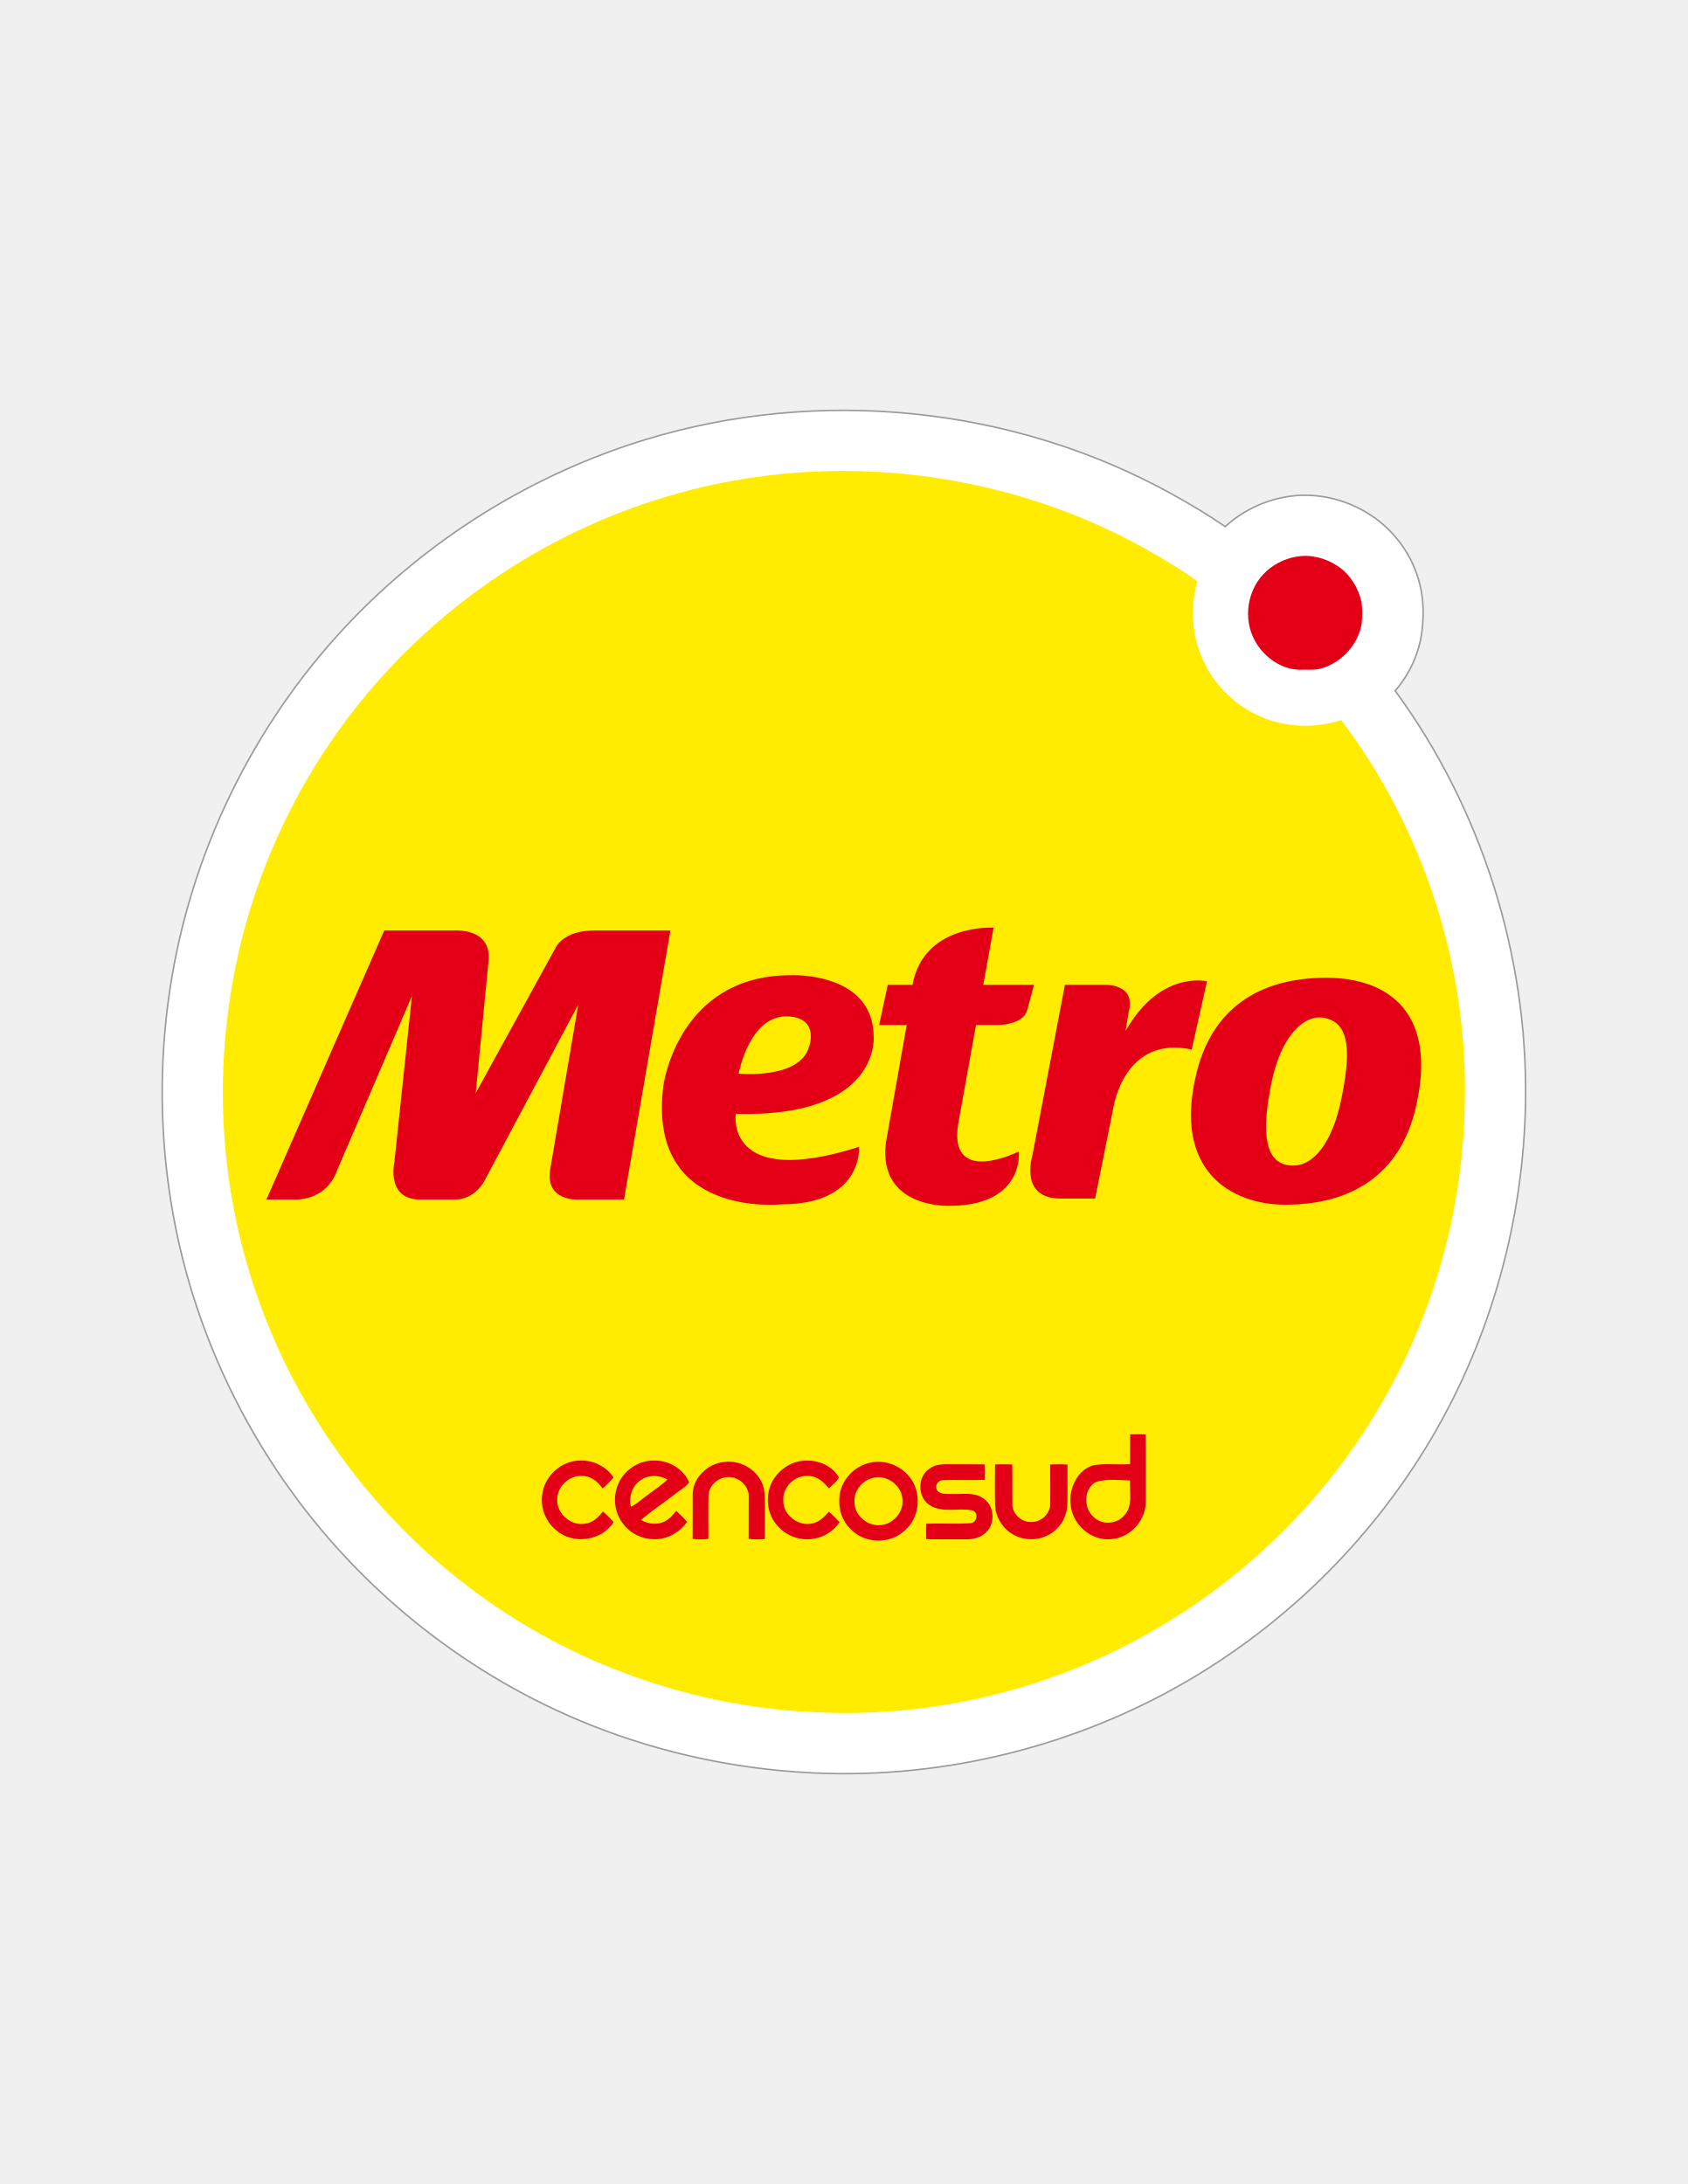
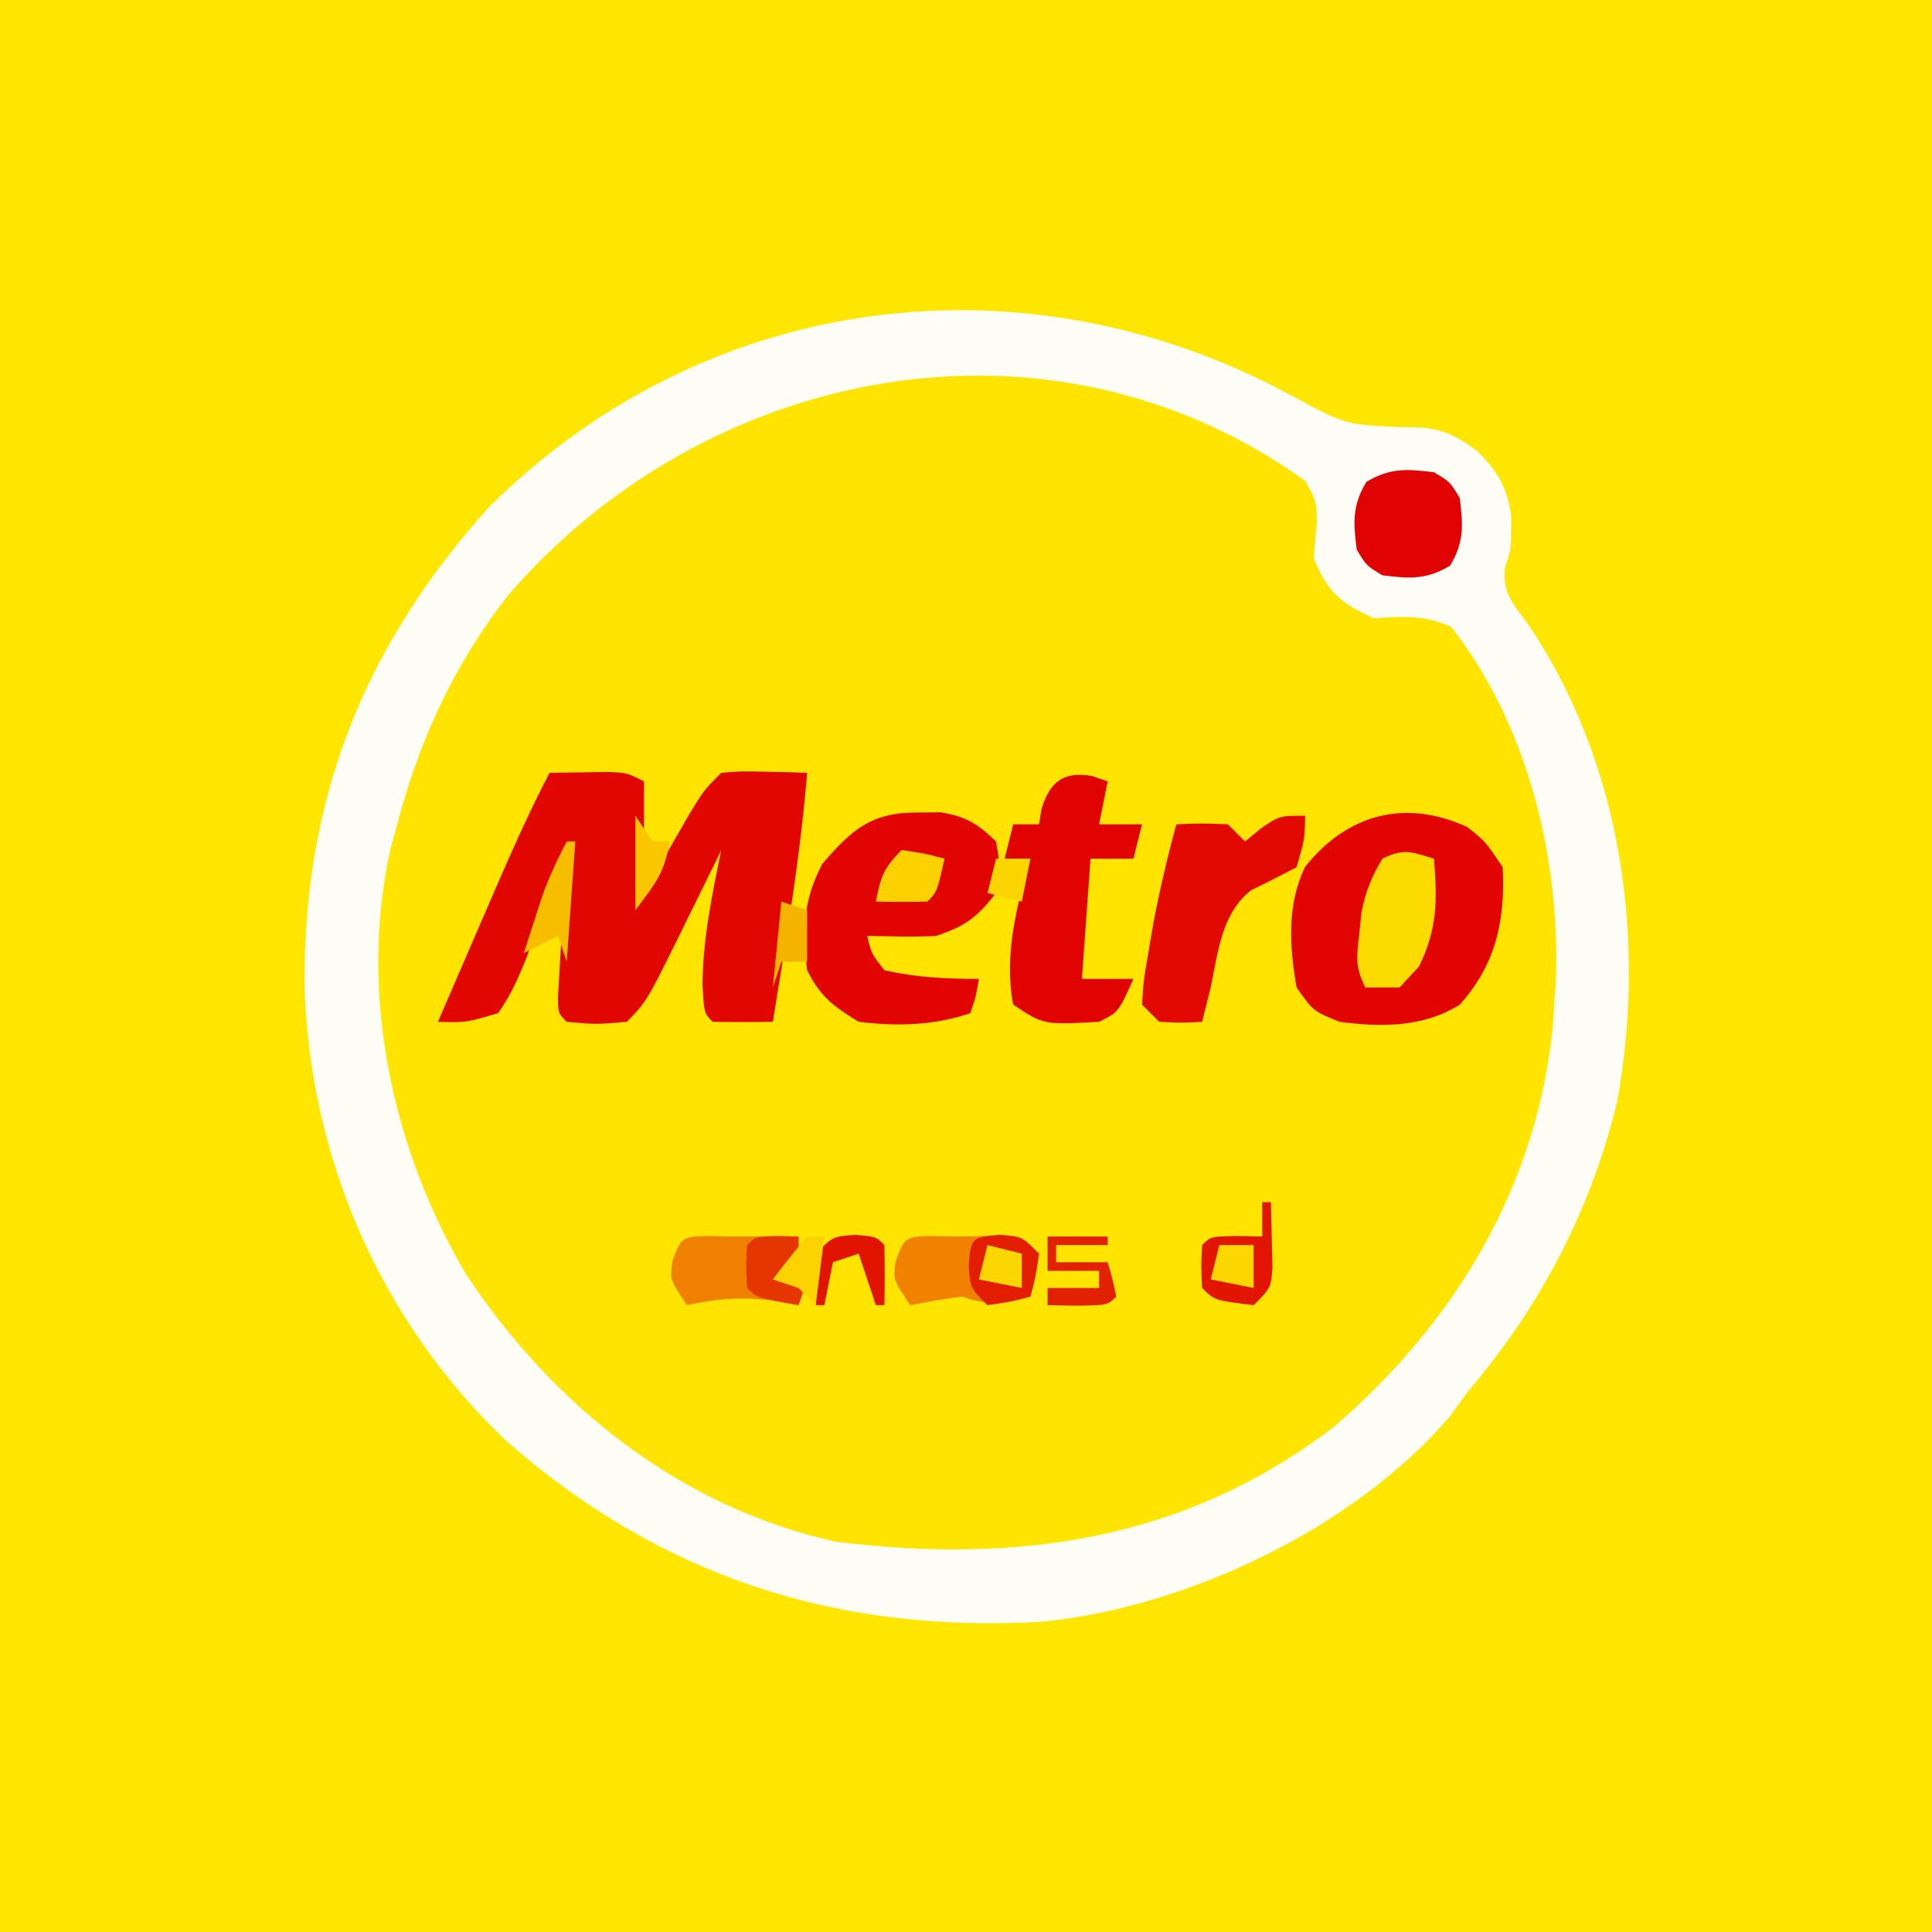
- <svg xmlns="http://www.w3.org/2000/svg" version="1.1" width="612pt" height="792pt" id="svg10" viewBox="0 0 612 792">
-   <defs id="defs10" />
-   <g id="Layer1000">
-     <path d="m 505.87,250.502 c 31.331,42.759 48.08,95.853 47.281,148.838 -0.647,42.864 -12.405,85.513 -34.23,122.442 -20.581,34.821 -49.853,64.359 -84.377,85.408 -40.197,24.509 -87.481,37.154 -134.549,35.92 -29.493,-0.771 -58.843,-6.736 -86.236,-17.709 C 170.767,608.18 132.978,578.565 105.82,541.061 89.979,519.188 77.724,494.734 69.736,468.935 58.776,433.542 56.101,395.687 61.574,359.064 c 7.358,-49.257 29.975,-95.955 64.1,-132.23 29.5,-31.357 67.182,-54.836 108.359,-67.414 62.856,-19.201 133.17,-12.173 190.735,19.656 6.667,3.686 13.219,7.577 19.494,11.895 6.074,-5.562 13.7,-9.289 21.83,-10.745 10.707,-1.916 21.799,0.611 30.87,6.541 9.579,6.262 16.415,16.395 18.399,27.696 0.854,4.858 0.837,9.813 0.2,14.695 -1.045,7.995 -4.545,15.382 -9.691,21.344 z" style="fill:#ffffff;fill-rule:evenodd" id="path1" />
-     <path d="m 505.87,250.502 c 31.331,42.759 48.08,95.853 47.281,148.838 -0.647,42.864 -12.405,85.513 -34.23,122.442 -20.581,34.821 -49.853,64.359 -84.377,85.408 -40.197,24.509 -87.481,37.154 -134.549,35.92 -29.493,-0.771 -58.843,-6.736 -86.236,-17.709 C 170.767,608.18 132.978,578.565 105.82,541.061 89.979,519.188 77.724,494.734 69.736,468.935 58.776,433.542 56.101,395.687 61.574,359.064 c 7.358,-49.257 29.975,-95.955 64.1,-132.23 29.5,-31.357 67.182,-54.836 108.359,-67.414 62.856,-19.201 133.17,-12.173 190.735,19.656 6.667,3.686 13.219,7.577 19.494,11.895 6.074,-5.562 13.7,-9.289 21.83,-10.745 10.707,-1.916 21.799,0.611 30.87,6.541 9.579,6.262 16.415,16.395 18.399,27.696 0.854,4.858 0.837,9.813 0.2,14.695 -1.045,7.995 -4.545,15.382 -9.691,21.344 z" style="fill:none;stroke:#9a9c9a;stroke-width:0.557;stroke-linecap:butt;stroke-linejoin:miter;stroke-dasharray:none" id="path2" />
-     <path d="m 240.463,180.473 c 57.161,-17.592 121.263,-10.979 173.654,17.867 6.876,3.817 13.66,7.849 20.053,12.444 -2.783,9.849 -2.014,20.758 2.7,29.897 4.247,8.656 11.73,15.646 20.639,19.336 9.063,3.877 19.467,4.129 28.824,1.1 29.646,39.295 45.811,88.642 44.807,137.89 -0.381,39.054 -11.266,77.967 -31.17,111.575 -18.716,31.731 -45.412,58.69 -76.887,77.812 -36.564,22.369 -79.651,33.967 -122.512,32.71 -26.887,-0.62 -53.673,-6.091 -78.626,-16.141 C 182.782,589.364 148.319,562.32 123.648,528.15 109.186,508.24 98.027,485.935 90.763,462.422 80.757,430.183 78.279,395.68 83.344,362.318 c 6.588,-44.838 27.252,-87.449 58.363,-120.4 26.821,-28.614 61.218,-50.064 98.756,-61.446 z" style="fill:#ffec00;fill-rule:evenodd" id="path3" />
-     <path d="m 469.969,201.895 c 5.168,-0.98 10.598,0.436 14.947,3.298 4.533,2.944 7.551,7.873 8.762,13.077 0.317,2.658 0.263,5.369 0.055,8.034 -1.464,7.963 -7.958,14.695 -15.879,16.409 -1.731,0.215 -3.475,0.114 -5.215,0.143 -7.33,0.532 -14.312,-4.313 -17.683,-10.632 -4.169,-7.604 -2.818,-17.712 3.139,-24.003 3.135,-3.315 7.371,-5.567 11.874,-6.326 z" style="fill:#e30016;fill-rule:evenodd" id="path4" />
-     <path d="m 196.741,541.214 v 0 c -1.075,4.983 0.914,10.371 4.827,13.603 5.986,5.429 16.654,4.084 20.92,-2.847 -1.212,-1.349 -2.472,-2.644 -3.821,-3.851 -1.669,2.038 -3.682,4.134 -6.459,4.408 -5.172,0.998 -10.537,-3.709 -10.162,-8.972 0.067,-4.591 4.379,-8.59 8.966,-8.319 3.136,-0.073 5.796,2 7.439,4.526 1.44,-1.222 2.783,-2.545 4.001,-3.982 -2.575,-3.981 -7.347,-6.333 -12.067,-6.122 -6.51,-0.021 -12.545,5.164 -13.644,11.557 z m 38.528,-11.467 v 5.691 c -1.345,0.284 -2.615,0.893 -3.671,1.864 -2.688,2.145 -3.555,5.799 -2.88,9.074 1.782,-0.656 3.119,-2.054 4.648,-3.13 0.624,-0.493 1.262,-0.974 1.903,-1.448 v 7.076 c -0.974,0.756 -1.934,1.532 -2.871,2.336 0.891,0.501 1.866,0.883 2.871,1.109 v 5.719 c -3.818,-0.552 -7.432,-2.618 -9.616,-5.844 -2.95,-3.967 -3.44,-9.484 -1.516,-13.994 v 0 c 1.901,-4.492 6.31,-7.82 11.132,-8.452 z m 15.886,12.592 v 0 c 0,5.237 0.036,10.475 -0.018,15.716 1.899,0.257 3.817,0.262 5.717,-0.021 0.005,-5.224 -0.095,-10.451 0.023,-15.672 0.102,-3.721 3.628,-6.78 7.276,-6.715 3.865,-0.113 7.592,3.346 7.324,7.301 0.007,5.03 0.007,10.058 -0.029,15.086 1.929,0.302 3.877,0.192 5.825,0.11 -0.014,-5.664 0.232,-11.344 -0.107,-16.994 -0.622,-7.027 -8.012,-12.061 -14.804,-10.957 -5.956,0.647 -11.41,5.975 -11.207,12.147 z m -15.886,6.534 c 3.287,-2.553 6.734,-4.901 10.013,-7.464 1.518,-1.289 3.49,-2.191 4.601,-3.869 -2.054,-4.869 -7.383,-7.976 -12.611,-7.897 -0.671,-0.018 -1.34,0.017 -2.002,0.103 v 5.69 c 2.262,-0.48 4.736,-0.051 6.77,1.089 -2.098,1.955 -4.466,3.575 -6.77,5.271 z m 0,9.164 v -5.719 c 1.801,0.411 3.703,0.322 5.409,-0.455 1.911,-0.785 3.26,-2.418 4.527,-3.982 1.385,1.264 2.706,2.599 3.93,4.027 -1.863,2.539 -4.456,4.593 -7.473,5.568 -2.052,0.704 -4.255,0.872 -6.394,0.562 z m 69.083,-6.068 c -1.202,-1.329 -2.449,-2.601 -3.795,-3.771 -1.554,1.665 -3.16,3.529 -5.467,4.103 -5.13,1.672 -11.212,-2.688 -11.074,-8.131 -0.394,-4.974 4.42,-9.51 9.366,-8.918 3.041,0.079 5.346,2.265 7.164,4.481 1.218,-1.291 2.872,-2.318 3.619,-3.961 -2.27,-4.108 -7.337,-6.325 -11.949,-6.114 -5.992,0.057 -11.559,4.425 -13.238,10.141 v 0 c -1.242,4.458 -0.459,9.607 2.654,13.148 3.045,3.834 8.16,5.832 12.998,5.101 3.9,-0.48 7.552,-2.688 9.721,-5.968 z m 0,-9.047 v 2.832 c -0.042,-0.529 -0.054,-1.061 -0.032,-1.597 -0.01,-0.415 0,-0.826 0.032,-1.235 z m 0,9.156 0.041,-0.064 -0.041,-0.045 z m 14.18,-21.986 v 5.581 c -0.749,-0.004 -1.502,0.095 -2.242,0.315 -3.797,0.997 -6.798,4.779 -6.47,8.78 0.03,4.536 4.243,8.394 8.711,8.323 l 3e-4,5.574 c -3.526,0.002 -7.051,-1.232 -9.619,-3.705 -2.656,-2.331 -4.288,-5.704 -4.561,-9.205 v -2.832 c 0.437,-5.846 5.062,-11.066 10.763,-12.396 v 0 c 1.126,-0.299 2.272,-0.439 3.417,-0.433 z m 18.392,2.598 c 2.389,-1.942 5.585,-1.74 8.47,-1.692 3.866,0.032 7.737,-0.036 11.603,0.044 0.083,1.861 0.083,3.738 0,5.615 -5.012,0.159 -10.037,-0.068 -15.044,0.093 -1.791,-0.035 -3.087,1.917 -2.263,3.549 1.266,1.857 3.764,1.392 5.692,1.47 3.686,0.155 7.801,-0.741 11.047,1.516 4.408,2.713 4.617,9.953 0.442,12.97 -1.877,1.51 -4.344,1.988 -6.697,1.965 -4.772,-0.03 -9.54,0.059 -14.313,-0.073 -0.065,-1.864 -0.065,-3.733 -0.006,-5.591 5.335,-0.209 10.686,0.175 16.009,-0.186 2.426,-0.082 3.095,-3.954 0.687,-4.641 -5.048,-1.065 -10.787,1.075 -15.411,-1.883 -4.474,-2.811 -4.617,-10.219 -0.215,-13.158 z m -18.392,25.974 v -5.574 c 0.177,-0.004 0.353,-0.012 0.529,-0.025 4.732,-0.161 8.747,-4.792 8.144,-9.505 -0.268,-4.386 -4.405,-7.853 -8.674,-7.888 l 3e-4,-5.581 c 5.246,0.021 10.381,3.105 12.76,7.847 2.688,5.402 1.667,12.611 -2.874,16.728 -2.578,2.664 -6.232,3.995 -9.886,3.997 z m 72.555,-23.594 v 17.739 c -1.422,-1.816 -2.411,-3.965 -2.766,-6.254 -0.719,-3.882 0.289,-8.332 2.766,-11.485 z M 360.808,531.06 v 0 c -0.043,4.969 -0.127,9.951 0.022,14.922 0.222,5.525 4.462,10.569 9.839,11.791 4.492,1.162 9.594,-0.221 12.759,-3.648 2.295,-2.313 3.512,-5.527 3.592,-8.759 0.094,-4.762 0.004,-9.526 0.035,-14.282 -2.091,-0.114 -4.184,-0.108 -6.268,0.006 -0.006,4.761 0.066,9.526 0.012,14.288 0.007,3.53 -3.236,6.63 -6.75,6.542 -3.584,0.24 -7.066,-2.915 -6.989,-6.535 -0.047,-4.78 0.071,-9.553 -0.041,-14.325 -2.073,-0.085 -4.148,-0.085 -6.212,0 z m 41.034,-0.094 v 5.711 c -1.558,0.083 -3.098,0.306 -4.589,0.779 -4.44,2.551 -4.391,9.671 -0.569,12.784 1.399,1.345 3.278,1.976 5.158,1.951 l 3e-4,6.008 c -4.21,0.07 -8.188,-2.114 -10.755,-5.391 v -17.739 c 1.345,-1.716 3.126,-3.047 5.299,-3.694 1.804,-0.327 3.626,-0.41 5.456,-0.411 z m 0,27.234 v -6.008 c 2.299,-0.026 4.599,-1.037 6.019,-2.913 3.023,-3.441 1.535,-8.284 1.913,-12.413 -2.61,-0.079 -5.298,-0.329 -7.933,-0.188 l 3e-4,-5.711 c 2.638,-0.006 5.287,0.155 7.92,-0.016 0,-3.6 -0.055,-7.203 0.035,-10.799 h 2e-4 c 1.864,-0.066 3.74,-0.066 5.615,0.011 0.106,8.203 0.035,16.409 0.048,24.617 -0.096,6.781 -5.867,13.048 -12.706,13.369 -0.307,0.03 -0.61,0.045 -0.913,0.051 z" style="fill:#e30016;fill-rule:evenodd" id="path5" />
-     <path d="m 356.519,357.14 3.739,-20.725 c 0,0 -25.241,-1.621 -29.409,20.725 h -8.957 l -3.124,14.563 h 10.001 l -7.548,42.653 c -2.975,23.922 22.922,22.92 22.922,22.92 27.505,0 25.281,-19.727 25.281,-19.727 0.004,-0.002 -25.839,13.06 -21.948,-10.279 l 6.417,-35.567 h 8.112 c 0,0 8.824,0 10.419,-5.275 l 2.501,-9.289 z" style="fill:#e30016;fill-rule:evenodd" id="path6" />
-     <path d="m 479.897,369.061 c -7.087,-1.171 -15.467,6.606 -18.927,23.811 -2.991,14.886 -3.562,28.44 6.409,29.731 9.036,1.169 15.85,-8.939 18.926,-23.809 3.458,-16.714 3.49,-28.097 -6.407,-29.733 z m 33.144,33.78 c -5.685,22.723 -22.605,34.027 -46.943,34.027 -19.511,0 -41.255,-12.137 -32.121,-48.269 5.658,-22.386 22.007,-34.027 46.942,-34.027 22.536,0 40.987,12.817 32.122,48.268 z" style="fill:#e30016;fill-rule:evenodd" id="path7" />
-     <path d="m 286.365,368.616 c -14.561,-1.26 -18.546,20.734 -18.546,20.734 0,-3e-4 22.088,2.188 25.526,-9.69 0,0 3.856,-10.106 -6.98,-11.044 z m -19.587,35.321 c 0,0 -4.167,27.503 44.732,11.945 0,0 1.527,20.838 -28.062,20.838 0,-3e-4 -49.008,5.38 -42.925,-42.925 0,-3e-4 5.14,-40.147 46.259,-40.147 0,0 30.007,-1.388 30.007,22.505 0,0 2.223,29.173 -50.011,27.784 z" style="fill:#e30016;fill-rule:evenodd" id="path8" />
-     <path d="m 408.128,373.861 c 12.637,-22.231 29.52,-17.989 29.52,-17.989 l -5.557,24.726 c -24.449,-5.279 -28.34,20.838 -28.34,20.838 l -6.668,33.19 h -12.504 c -15.111,0 -10.279,-15.407 -10.279,-15.407 l 11.837,-62.079 h 14.767 c 0,0 10.973,-0.358 8.376,9.645 z" style="fill:#e30016;fill-rule:evenodd" id="path9" />
-     <path d="m 106.188,434.995 c 0,0 11.984,1.134 16.114,-10.776 l 27.066,-63.06 -6.367,60.281 c 0,0 -3.126,13.555 9.377,13.555 h 12.502 c 7.814,0 11.044,-7.303 11.044,-7.303 l 33.736,-63.356 -10.035,59.005 c -2.501,12.477 10.035,11.654 10.035,11.654 h 16.597 l 16.825,-97.574 h -27.588 c -11.108,0 -13.892,6.019 -13.892,6.019 l -29.116,52.972 4.632,-47.698 c 1.414,-12.449 -12.537,-11.293 -12.537,-11.293 h -25.245 l -42.725,97.574 z" style="fill:#e30016;fill-rule:evenodd" id="path10" />
-   </g>
+ <svg xmlns="http://www.w3.org/2000/svg" version="1.1" width="225" height="225">
+   <path d="M0 0 C74.25 0 148.5 0 225 0 C225 74.25 225 148.5 225 225 C150.75 225 76.5 225 0 225 C0 150.75 0 76.5 0 0 Z " fill="#FFE600" transform="translate(0,0)" />
+   <path d="M0 0 C2.638 2.233 3.132 3.197 3.441 6.586 C3.405 7.721 3.405 7.721 3.367 8.879 C3.292 11.946 4.411 13.633 6.316 15.961 C9.341 17.849 11.086 17.968 14.566 17.648 C16.938 17.875 16.938 17.875 19.316 18.961 C28.726 30.967 32.75 47.981 31.316 62.961 C28.914 81.605 22.071 98.658 7.316 110.961 C-10.802 124.473 -30.032 128.115 -52.371 125.535 C-69.211 121.806 -84.37 111.066 -93.973 96.844 C-101.206 84.657 -105.231 72.645 -105.059 58.461 C-105.07 57.506 -105.082 56.551 -105.094 55.566 C-105.034 40.833 -99.657 27.482 -90.684 15.961 C-90.098 15.198 -89.513 14.435 -88.91 13.648 C-80.721 3.697 -69.815 -2.936 -57.684 -7.039 C-56.288 -7.517 -56.288 -7.517 -54.863 -8.004 C-36.387 -13.466 -16.498 -9.457 0 0 Z " fill="#FEE400" transform="translate(149.6836,54.03906)" />
+   <path d="M0 0 C6.051 3.264 6.051 3.264 12.73 3.555 C16.418 3.481 18.414 4.053 21.355 6.305 C23.817 8.709 24.846 10.526 25.355 13.93 C25.355 17.805 25.355 17.805 24.66 19.738 C24.198 22.876 25.664 24.215 27.48 26.742 C38.222 42.822 41.103 63.148 37.703 82.074 C34.614 94.736 28.799 105.896 20.355 115.805 C19.634 116.795 18.912 117.785 18.168 118.805 C7.047 131.791 -12.51 141.064 -29.379 142.676 C-53.26 144.035 -73.743 137.396 -91.754 121.562 C-106.221 107.76 -114.471 88.908 -115.166 69.057 C-115.455 47.164 -108.374 29.126 -93.645 12.805 C-68.275 -12.387 -31.08 -16.959 0 0 Z M-91.457 23.117 C-97.974 31.464 -102.069 40.576 -104.645 50.805 C-104.815 51.409 -104.986 52.013 -105.161 52.636 C-108.914 69.48 -104.999 87.589 -96.355 102.223 C-86.282 117.425 -71.483 129.317 -53.375 133.336 C-32.157 136.002 -12.595 133.214 4.668 119.992 C18.82 107.832 28.463 91.894 30.223 73 C30.288 71.913 30.288 71.913 30.355 70.805 C30.452 69.409 30.452 69.409 30.551 67.984 C31.075 53.764 27.263 38.174 18.355 26.805 C15.204 25.392 12.736 25.605 9.355 25.805 C5.52 24.091 3.879 22.687 2.355 18.805 C2.457 17.386 2.583 15.969 2.73 14.555 C2.645 12.102 2.645 12.102 1.355 9.805 C-28.292 -11.495 -68.269 -3.743 -91.457 23.117 Z " fill="#FEFDF5" transform="translate(150.6445,46.19531)" />
+   <path d="M0 0 C1.458 -0.027 2.917 -0.046 4.375 -0.062 C5.187 -0.074 5.999 -0.086 6.836 -0.098 C9 0 9 0 11 1 C11 5.29 11 9.58 11 14 C11.482 13.157 11.964 12.314 12.461 11.445 C13.093 10.35 13.724 9.254 14.375 8.125 C15.001 7.034 15.628 5.944 16.273 4.82 C18 2 18 2 20 0 C22.383 -0.195 22.383 -0.195 25.125 -0.125 C26.035 -0.107 26.945 -0.089 27.883 -0.07 C28.581 -0.047 29.28 -0.024 30 0 C29.201 9.748 27.575 19.353 26 29 C23.667 29.042 21.333 29.041 19 29 C18 28 18 28 17.812 24.625 C17.861 19.31 18.932 14.19 20 9 C19.457 10.109 18.915 11.217 18.355 12.359 C17.633 13.823 16.91 15.287 16.188 16.75 C15.653 17.844 15.653 17.844 15.107 18.961 C11.307 26.631 11.307 26.631 9 29 C5.375 29.312 5.375 29.312 2 29 C1 28 1 28 0.978 26.142 C1.025 25.352 1.073 24.561 1.121 23.746 C1.169 22.892 1.218 22.038 1.268 21.158 C1.324 20.26 1.38 19.363 1.438 18.438 C1.49 17.536 1.542 16.634 1.596 15.705 C1.726 13.47 1.861 11.235 2 9 C1.794 9.57 1.589 10.141 1.377 10.728 C0.427 13.31 -0.567 15.873 -1.562 18.438 C-1.885 19.335 -2.208 20.233 -2.541 21.158 C-3.528 23.65 -4.444 25.815 -6 28 C-9.777 29.098 -9.777 29.098 -13 29 C-11.399 25.29 -9.793 21.583 -8.188 17.875 C-7.736 16.828 -7.284 15.782 -6.818 14.703 C-4.664 9.734 -2.502 4.804 0 0 Z " fill="#E20600" transform="translate(64,90)" />
+   <path d="M0 0 C2.125 1.688 2.125 1.688 4.125 4.688 C4.444 10.868 3.335 16.009 -0.875 20.688 C-5.093 23.339 -10.041 23.334 -14.875 22.688 C-17.938 21.438 -17.938 21.438 -19.875 18.688 C-20.699 13.936 -21.031 9.072 -18.883 4.641 C-13.949 -1.549 -7.221 -3.297 0 0 Z " fill="#E20400" transform="translate(170.875,96.3125)" />
+   <path d="M0 0 C0.846 -0.008 1.691 -0.015 2.562 -0.023 C5.492 0.455 6.876 1.323 9 3.375 C9.5 6.312 9.5 6.312 9 9.375 C6.768 12.223 5.45 13.225 2 14.375 C0.606 14.442 -0.792 14.46 -2.188 14.438 C-4.075 14.407 -4.075 14.407 -6 14.375 C-5.513 16.439 -5.513 16.439 -4 18.375 C-0.236 19.211 3.144 19.375 7 19.375 C6.688 21.312 6.688 21.312 6 23.375 C1.667 24.819 -2.471 24.917 -7 24.375 C-9.934 22.579 -11.472 21.431 -13 18.375 C-13.574 13.668 -13.456 10.254 -11.25 6 C-7.761 1.929 -5.481 -0.05 0 0 Z " fill="#E10400" transform="translate(107,94.625)" />
+   <path d="M0 0 C0.897 0.309 0.897 0.309 1.812 0.625 C1.482 2.275 1.153 3.925 0.812 5.625 C2.462 5.625 4.112 5.625 5.812 5.625 C5.482 6.945 5.152 8.265 4.812 9.625 C3.163 9.625 1.512 9.625 -0.188 9.625 C-0.517 14.245 -0.848 18.865 -1.188 23.625 C0.792 23.625 2.772 23.625 4.812 23.625 C3.062 27.5 3.062 27.5 0.812 28.625 C-5.658 28.978 -5.658 28.978 -9.188 26.625 C-10.295 20.887 -8.786 15.12 -7.188 9.625 C-8.178 9.625 -9.168 9.625 -10.188 9.625 C-9.857 8.305 -9.527 6.985 -9.188 5.625 C-8.197 5.625 -7.207 5.625 -6.188 5.625 C-6.033 4.697 -6.033 4.697 -5.875 3.75 C-4.859 0.609 -3.301 -0.566 0 0 Z " fill="#E10300" transform="translate(127.1875,90.375)" />
+   <path d="M0 0 C-0.062 2.75 -0.062 2.75 -1 6 C-2.751 6.908 -4.505 7.813 -6.281 8.672 C-9.743 11.347 -10.147 15.907 -11 20 C-11.329 21.334 -11.661 22.668 -12 24 C-14.375 24.125 -14.375 24.125 -17 24 C-17.66 23.34 -18.32 22.68 -19 22 C-18.828 19.242 -18.828 19.242 -18.25 15.875 C-18.051 14.714 -17.853 13.552 -17.648 12.355 C-16.907 8.518 -16.035 4.769 -15 1 C-12.125 0.875 -12.125 0.875 -9 1 C-8.34 1.66 -7.68 2.32 -7 3 C-6.402 2.505 -5.804 2.01 -5.188 1.5 C-3 0 -3 0 0 0 Z " fill="#E20900" transform="translate(152,95)" />
+   <path d="M0 0 C1.875 1.125 1.875 1.125 3 3 C3.394 6.149 3.529 8.119 1.875 10.875 C-0.881 12.529 -2.851 12.394 -6 12 C-7.875 10.875 -7.875 10.875 -9 9 C-9.394 5.851 -9.529 3.881 -7.875 1.125 C-5.119 -0.529 -3.149 -0.394 0 0 Z " fill="#E10303" transform="translate(167,55)" />
+   <path d="M0 0 C0.866 0.021 1.732 0.041 2.625 0.062 C4.48 0.062 6.335 0.028 8.188 -0.062 C10.625 0.062 10.625 0.062 12.625 2.062 C12.25 4.688 12.25 4.688 11.625 7.062 C8.338 7.862 6.915 8.159 3.625 7.062 C1.616 7.338 -0.387 7.665 -2.375 8.062 C-4.375 5.062 -4.375 5.062 -4.062 2.938 C-3.068 0.224 -2.971 0.078 0 0 Z " fill="#F08200" transform="translate(108.375,143.9375)" />
+   <path d="M0 0 C0.385 4.818 0.419 8.146 -1.75 12.562 C-2.493 13.367 -3.235 14.171 -4 15 C-5.32 15 -6.64 15 -8 15 C-9.225 12.55 -8.988 11.325 -8.688 8.625 C-8.609 7.854 -8.53 7.083 -8.449 6.289 C-7.974 3.868 -7.283 2.103 -6 0 C-3.509 -1.245 -2.589 -0.777 0 0 Z " fill="#FCDB00" transform="translate(167,100)" />
+   <path d="M0 0 C0.866 0.021 1.732 0.041 2.625 0.062 C3.615 0.062 4.605 0.062 5.625 0.062 C7.292 0.062 8.958 0.062 10.625 0.062 C10.625 1.052 10.625 2.042 10.625 3.062 C9.965 3.723 9.305 4.383 8.625 5.062 C9.615 5.062 10.605 5.062 11.625 5.062 C11.295 6.053 10.965 7.043 10.625 8.062 C9.594 7.877 8.562 7.691 7.5 7.5 C3.864 7.089 1.171 7.284 -2.375 8.062 C-4.375 5.062 -4.375 5.062 -4.062 2.938 C-3.068 0.224 -2.971 0.078 0 0 Z " fill="#F08100" transform="translate(82.375,143.9375)" />
+   <path d="M0 0 C0.33 0 0.66 0 1 0 C1.054 1.625 1.093 3.25 1.125 4.875 C1.148 5.78 1.171 6.685 1.195 7.617 C1 10 1 10 -1 12 C-5.556 11.444 -5.556 11.444 -7 10 C-7.125 7.5 -7.125 7.5 -7 5 C-6 4 -6 4 -2.938 3.938 C-1.483 3.968 -1.483 3.968 0 4 C0 2.68 0 1.36 0 0 Z " fill="#E11500" transform="translate(147,140)" />
+   <path d="M0 0 C2.562 0.188 2.562 0.188 4.562 2.188 C4.188 4.812 4.188 4.812 3.562 7.188 C1.188 7.812 1.188 7.812 -1.438 8.188 C-3.438 6.188 -3.438 6.188 -3.625 3.625 C-3.373 0.348 -3.277 0.252 0 0 Z " fill="#E21D00" transform="translate(116.4375,143.8125)" />
+   <path d="M0 0 C1.207 0.031 1.207 0.031 2.438 0.062 C2.438 1.052 2.438 2.042 2.438 3.062 C1.778 3.723 1.117 4.383 0.438 5.062 C1.427 5.062 2.417 5.062 3.438 5.062 C3.107 6.053 2.777 7.043 2.438 8.062 C-2.438 7.188 -2.438 7.188 -3.562 6.062 C-3.688 3.562 -3.688 3.562 -3.562 1.062 C-2.562 0.062 -2.562 0.062 0 0 Z " fill="#E63600" transform="translate(90.5625,143.9375)" />
+   <path d="M0 0 C2.625 0.375 2.625 0.375 5 1 C4.125 4.875 4.125 4.875 3 6 C1 6.041 -1 6.043 -3 6 C-2.427 3.133 -2.139 2.139 0 0 Z " fill="#FBD200" transform="translate(105,99)" />
+   <path d="M0 0 C0.33 0 0.66 0 1 0 C0.67 4.62 0.34 9.24 0 14 C-0.33 13.01 -0.66 12.02 -1 11 C-2.98 11.99 -2.98 11.99 -5 13 C-4.546 11.582 -4.086 10.166 -3.625 8.75 C-3.242 7.567 -3.242 7.567 -2.852 6.359 C-2.048 4.134 -1.103 2.091 0 0 Z " fill="#F7BE00" transform="translate(66,98)" />
+   <path d="M0 0 C2.31 0 4.62 0 7 0 C7 0.33 7 0.66 7 1 C5.02 1 3.04 1 1 1 C1 1.66 1 2.32 1 3 C2.98 3 4.96 3 7 3 C7.562 4.938 7.562 4.938 8 7 C7 8 7 8 3.438 8.062 C2.303 8.042 1.169 8.021 0 8 C0 7.34 0 6.68 0 6 C1.98 6 3.96 6 6 6 C6 5.34 6 4.68 6 4 C4.02 4 2.04 4 0 4 C0 2.68 0 1.36 0 0 Z " fill="#E22100" transform="translate(122,144)" />
+   <path d="M0 0 C2.438 0.188 2.438 0.188 3.438 1.188 C3.478 3.52 3.48 5.855 3.438 8.188 C3.107 8.188 2.777 8.188 2.438 8.188 C1.778 6.207 1.117 4.228 0.438 2.188 C-0.552 2.518 -1.542 2.848 -2.562 3.188 C-2.893 4.838 -3.223 6.487 -3.562 8.188 C-3.893 8.188 -4.223 8.188 -4.562 8.188 C-4.688 5.312 -4.688 5.312 -4.562 2.188 C-2.562 0.188 -2.562 0.188 0 0 Z " fill="#E11400" transform="translate(99.5625,143.8125)" />
+   <path d="M0 0 C1.32 0 2.64 0 4 0 C4 1.65 4 3.3 4 5 C2.35 4.67 0.7 4.34 -1 4 C-0.67 2.68 -0.34 1.36 0 0 Z " fill="#FBD600" transform="translate(142,145)" />
+   <path d="M0 0 C0.99 1.485 0.99 1.485 2 3 C2.66 3 3.32 3 4 3 C3.341 6.693 2.471 7.706 0 11 C0 7.37 0 3.74 0 0 Z " fill="#F9C600" transform="translate(74,95)" />
+   <path d="M0 0 C1.98 0.495 1.98 0.495 4 1 C4 2.32 4 3.64 4 5 C2.35 4.67 0.7 4.34 -1 4 C-0.67 2.68 -0.34 1.36 0 0 Z " fill="#FBD600" transform="translate(115,145)" />
+   <path d="M0 0 C0.99 0.33 1.98 0.66 3 1 C3 2.98 3 4.96 3 7 C2.01 7 1.02 7 0 7 C-0.33 7.99 -0.66 8.98 -1 10 C-0.67 6.7 -0.34 3.4 0 0 Z " fill="#F6B300" transform="translate(91,105)" />
+   <path d="M0 0 C0.66 0 1.32 0 2 0 C1.67 2.64 1.34 5.28 1 8 C0.34 7.34 -0.32 6.68 -1 6 C-1.99 5.67 -2.98 5.34 -4 5 C-2.719 3.293 -1.382 1.626 0 0 Z " fill="#FBD300" transform="translate(94,144)" />
+   <path d="M0 0 C1.32 0 2.64 0 4 0 C3.67 1.65 3.34 3.3 3 5 C1.68 4.67 0.36 4.34 -1 4 C-0.67 2.68 -0.34 1.36 0 0 Z " fill="#FBD500" transform="translate(116,100)" />
</svg>
